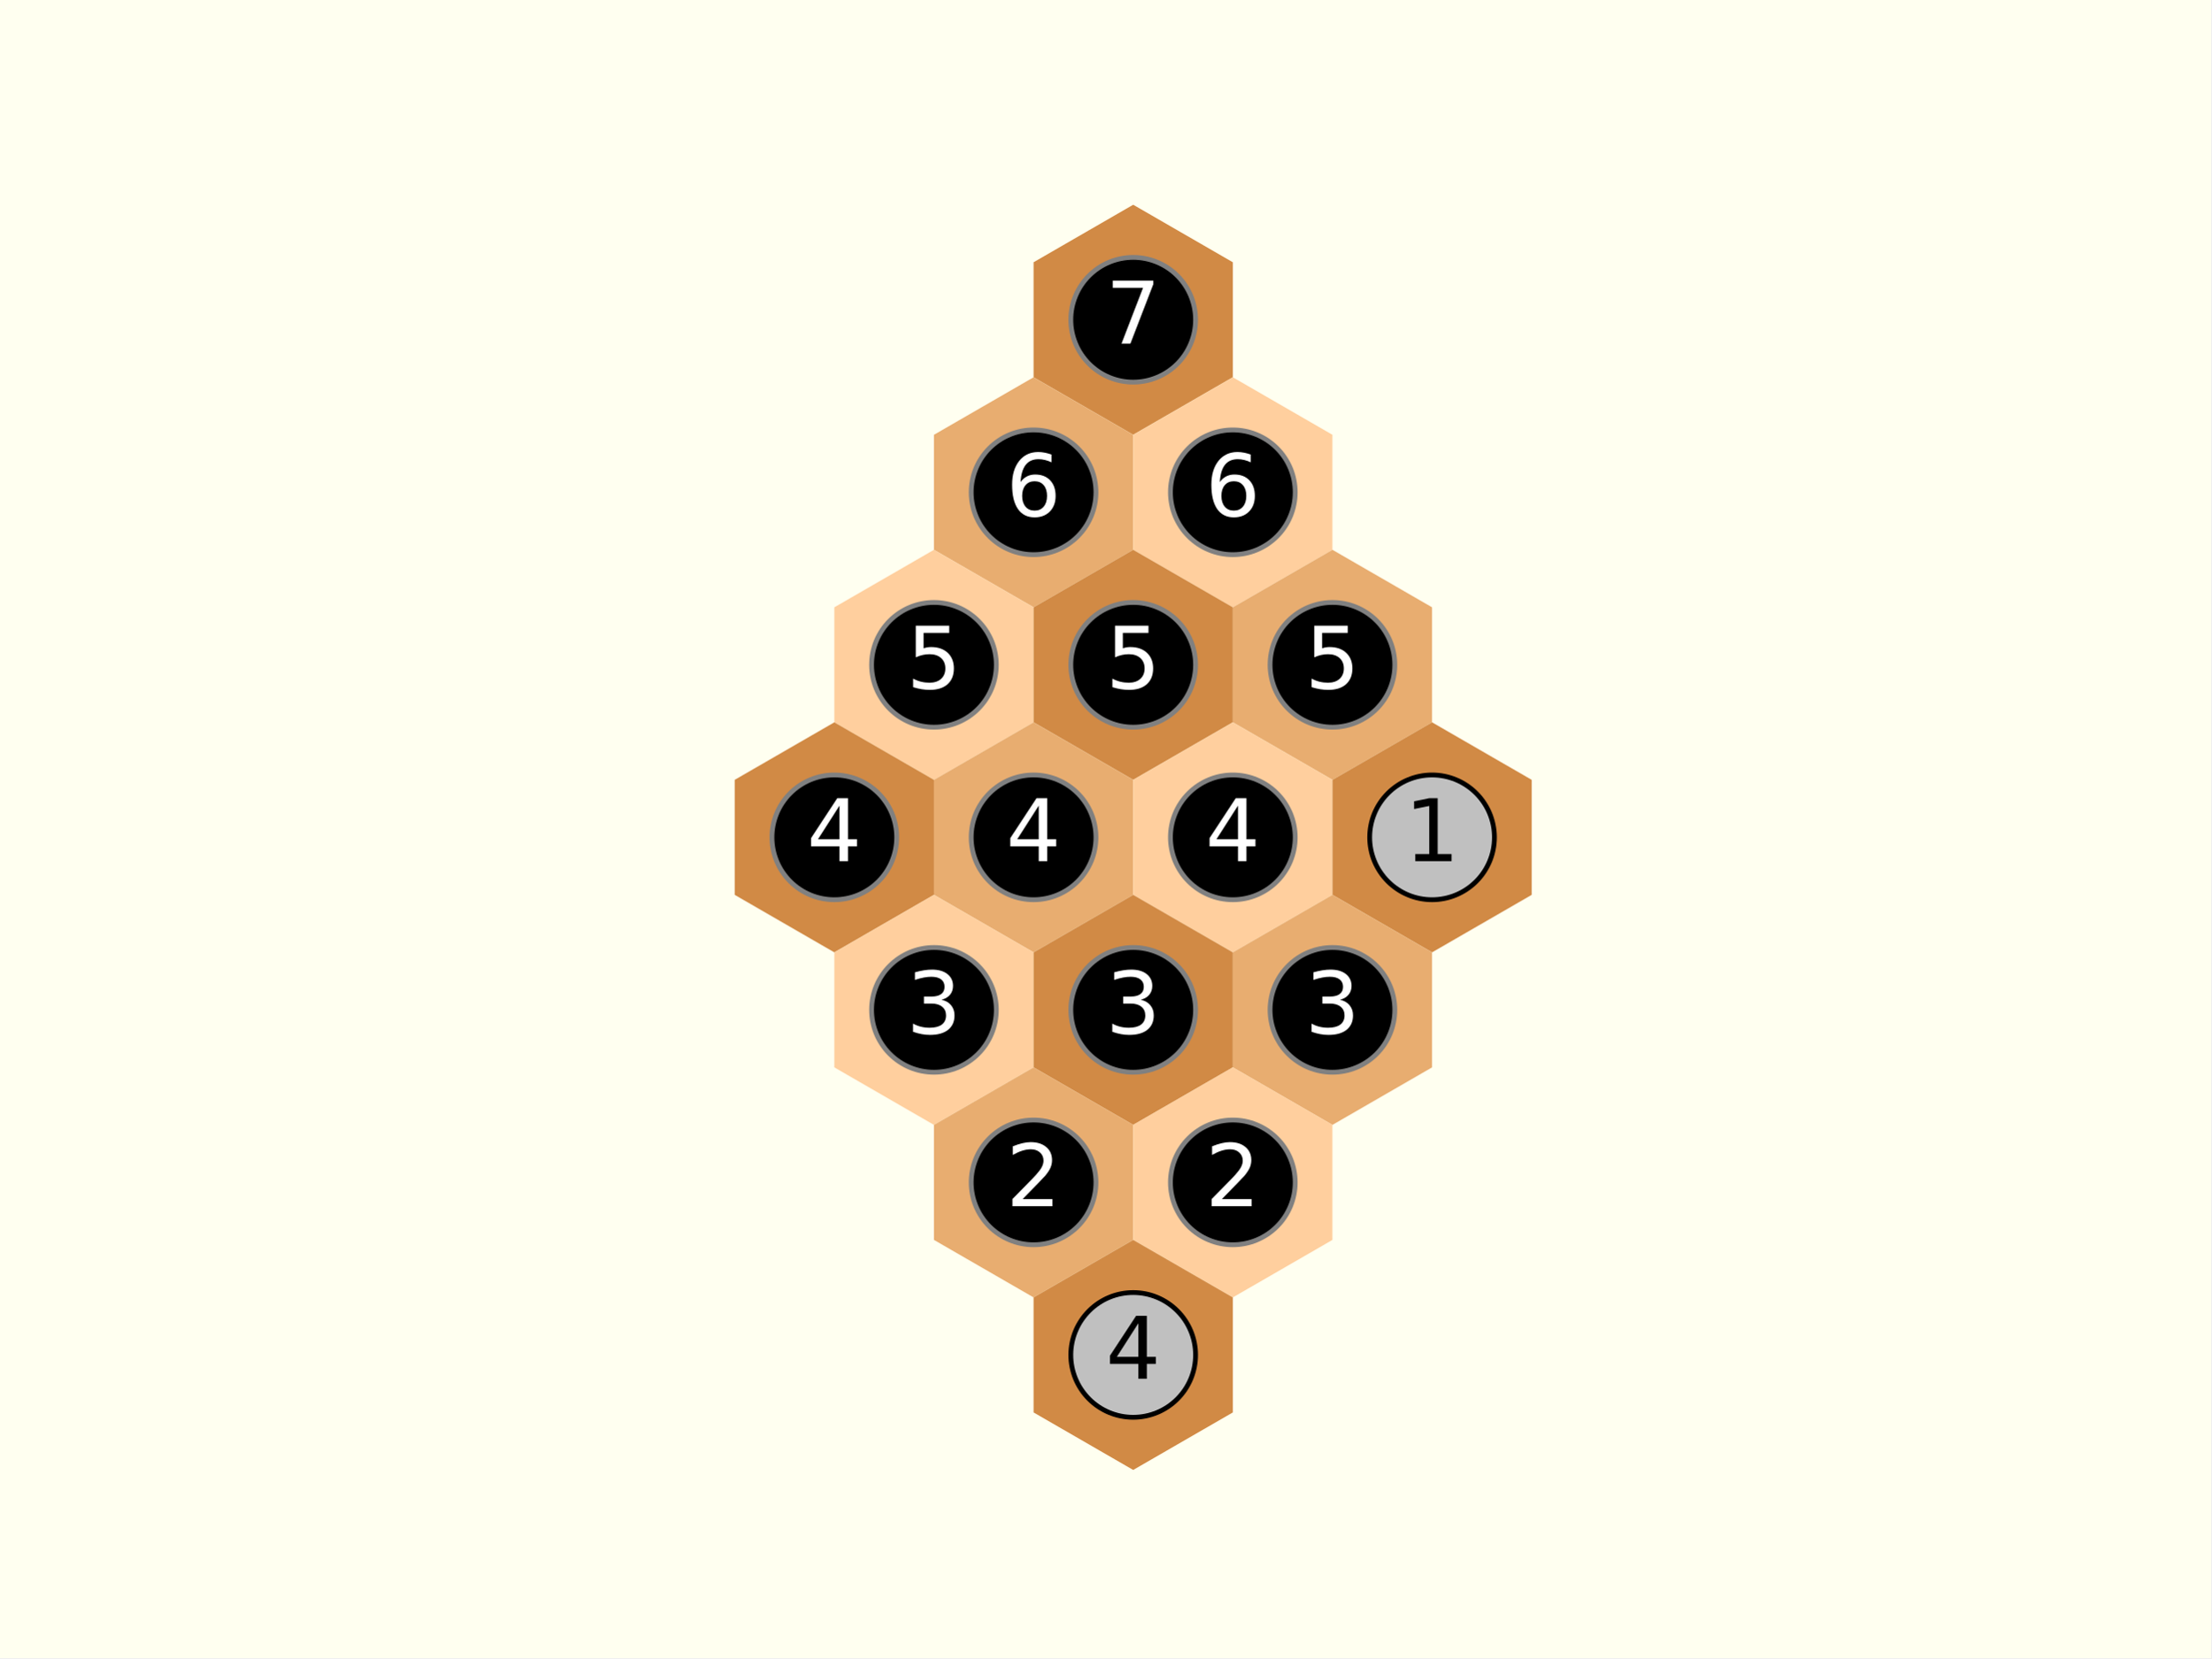
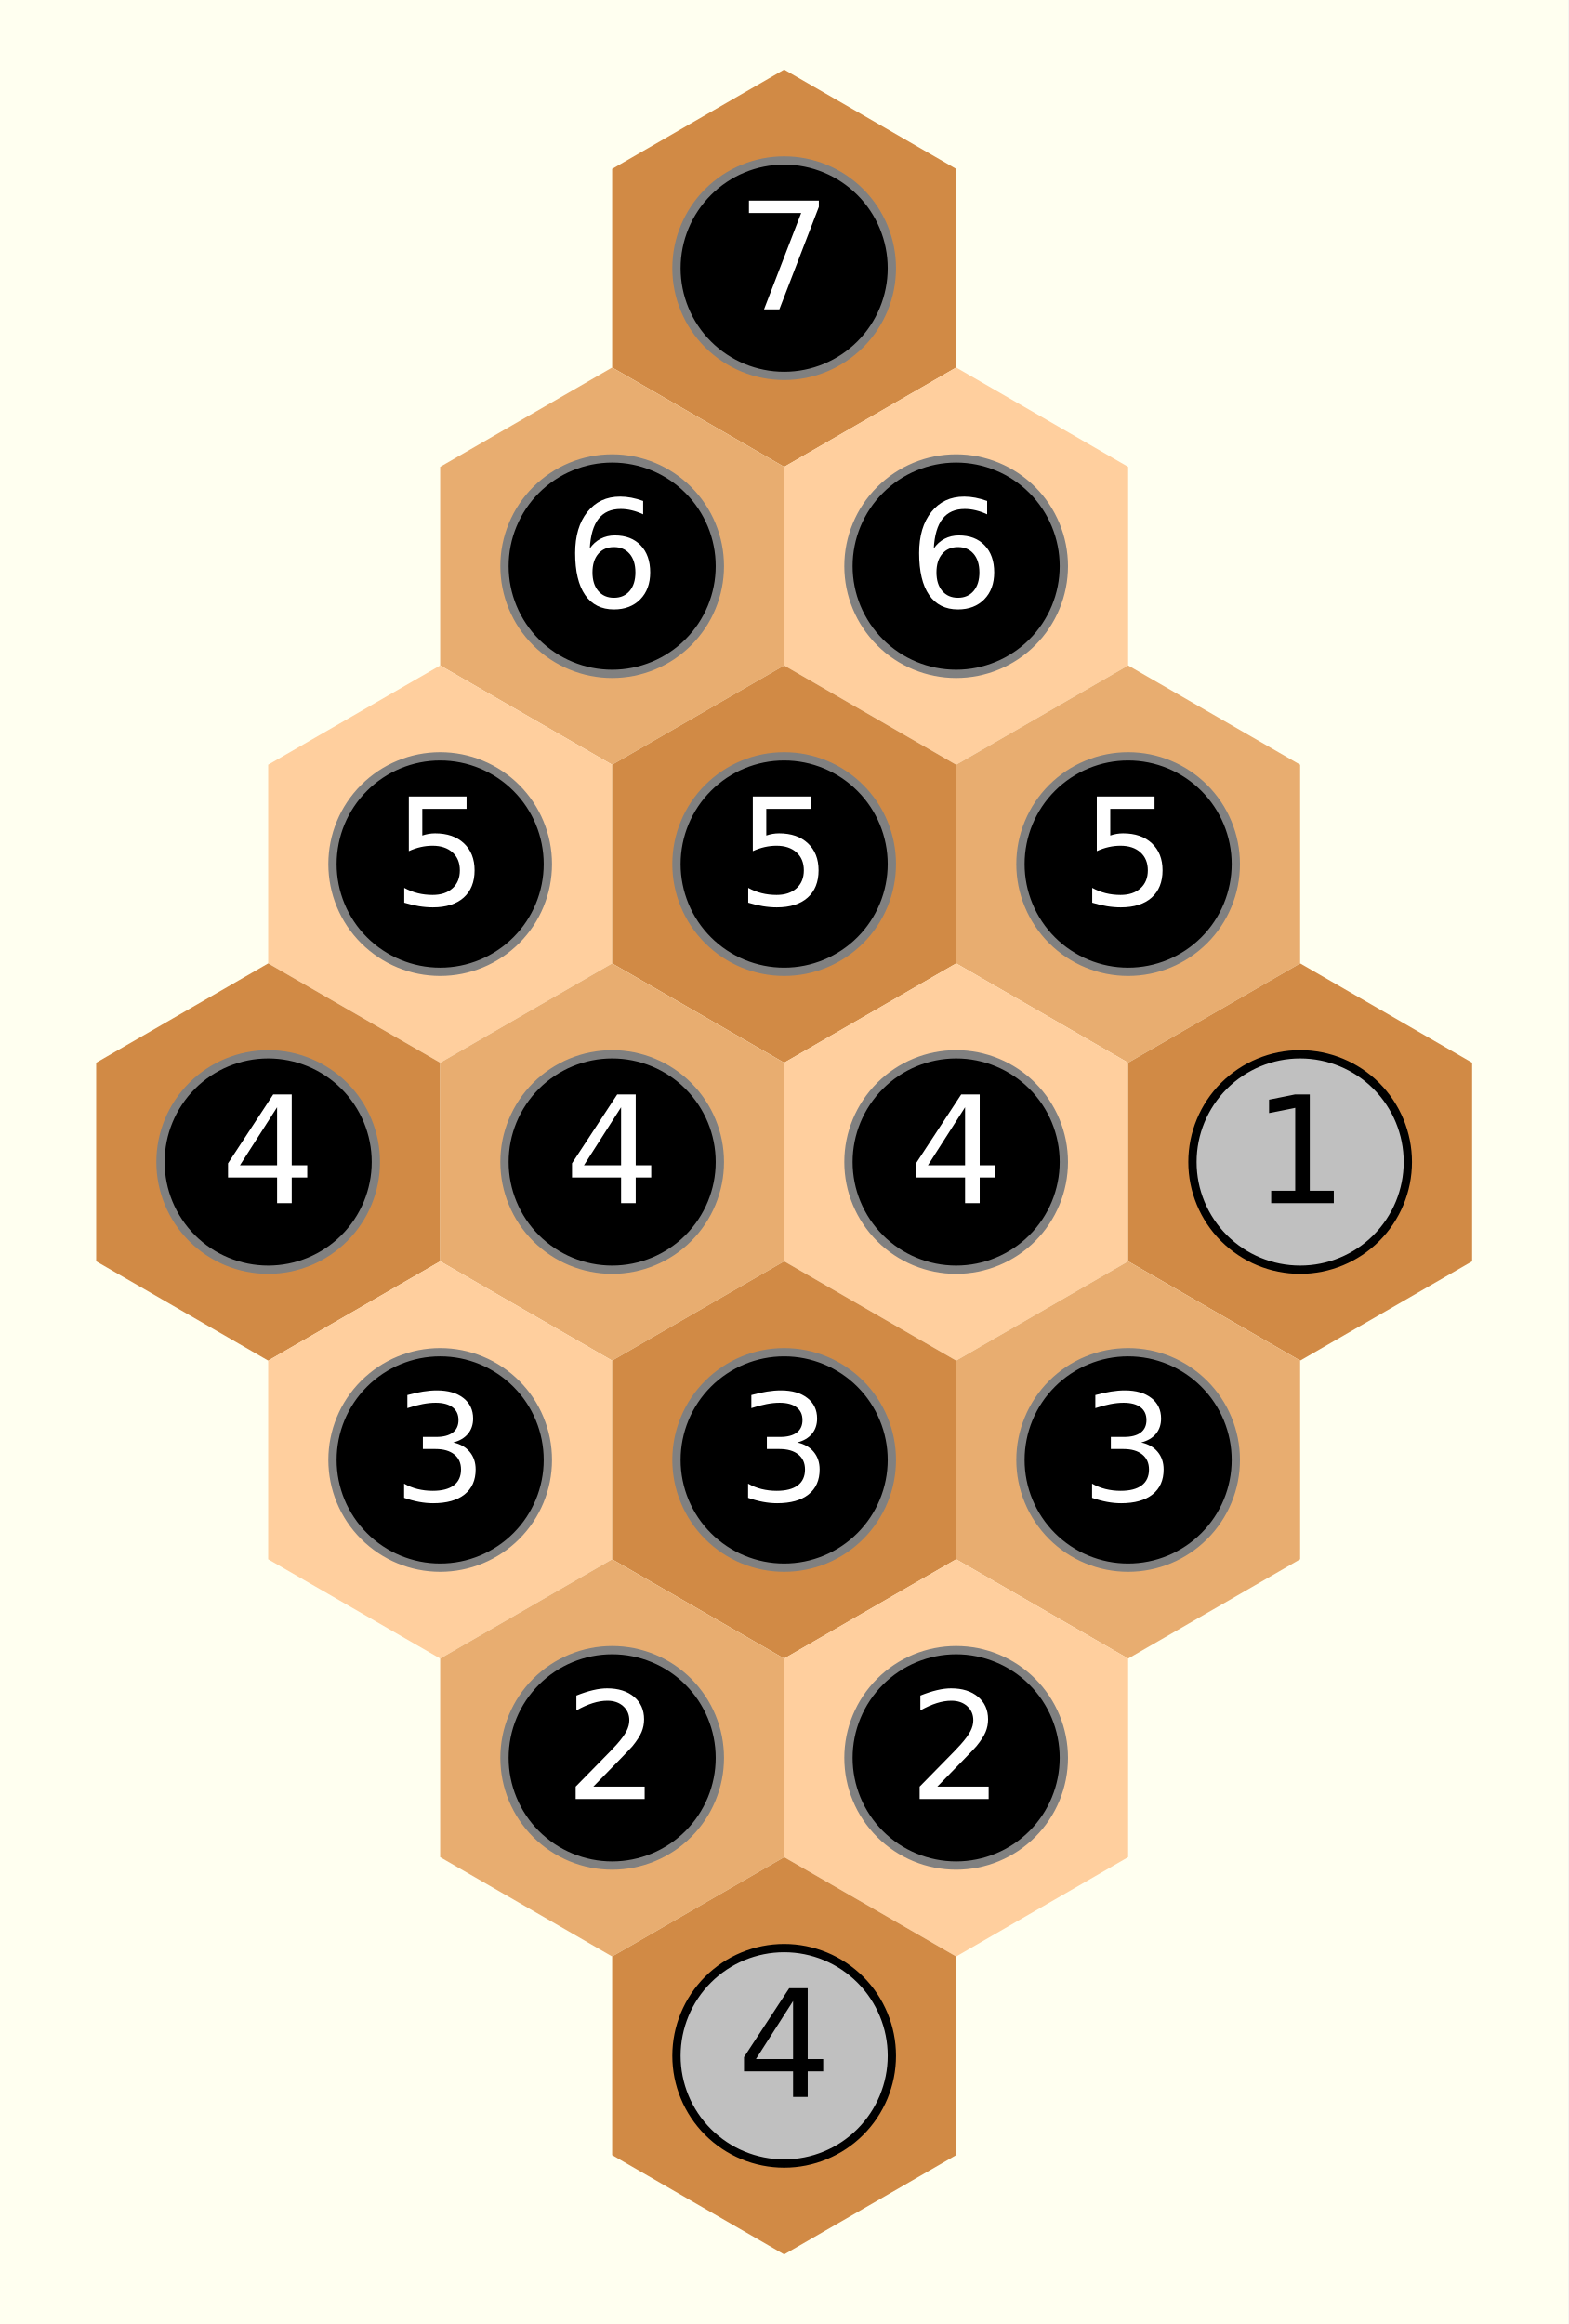
- <svg xmlns="http://www.w3.org/2000/svg" xmlns:xlink="http://www.w3.org/1999/xlink" width="460.8pt" height="345.6pt" viewBox="0 0 460.8 345.6" version="1.1">
+ <svg xmlns="http://www.w3.org/2000/svg" xmlns:xlink="http://www.w3.org/1999/xlink" width="189.318pt" height="280.512pt" viewBox="0 0 189.318 280.512" version="1.1">
  <defs>
    <style type="text/css">*{stroke-linejoin: round; stroke-linecap: butt}</style>
  </defs>
  <g id="figure_1">
    <g id="patch_1">
-       <path d="M 0 345.6  L 460.8 345.6  L 460.8 0  L 0 0  z " style="fill: #fffff0" />
+       <path d="M 0 280.512  L 189.318 280.512  L 189.318 0  L 0 0  z " style="fill: #fffff0" />
    </g>
    <g id="axes_1">
      <g id="patch_2">
-         <path d="M 215.398 78.632  L 236.16 90.619  L 256.922 78.632  L 256.922 54.658  L 236.16 42.671  L 215.398 54.658  z " clip-path="url(#p0fd63424de)" style="fill: #d18a45" />
+         <path d="M 73.897 44.36  L 94.659 56.347  L 115.421 44.36  L 115.421 20.386  L 94.659 8.399  L 73.897 20.386  z " clip-path="url(#p58aba27f71)" style="fill: #d18a45" />
      </g>
      <g id="patch_3">
-         <path d="M 194.636 114.593  L 215.398 126.58  L 236.16 114.593  L 236.16 90.619  L 215.398 78.632  L 194.636 90.619  z " clip-path="url(#p0fd63424de)" style="fill: #e8ad70" />
+         <path d="M 53.135 80.321  L 73.897 92.308  L 94.659 80.321  L 94.659 56.347  L 73.897 44.36  L 53.135 56.347  z " clip-path="url(#p58aba27f71)" style="fill: #e8ad70" />
      </g>
      <g id="patch_4">
-         <path d="M 236.16 114.593  L 256.922 126.58  L 277.684 114.593  L 277.684 90.619  L 256.922 78.632  L 236.16 90.619  z " clip-path="url(#p0fd63424de)" style="fill: #ffcf9e" />
+         <path d="M 94.659 80.321  L 115.421 92.308  L 136.183 80.321  L 136.183 56.347  L 115.421 44.36  L 94.659 56.347  z " clip-path="url(#p58aba27f71)" style="fill: #ffcf9e" />
      </g>
      <g id="patch_5">
-         <path d="M 173.874 150.554  L 194.636 162.541  L 215.398 150.554  L 215.398 126.58  L 194.636 114.593  L 173.874 126.58  z " clip-path="url(#p0fd63424de)" style="fill: #ffcf9e" />
+         <path d="M 32.373 116.282  L 53.135 128.269  L 73.897 116.282  L 73.897 92.308  L 53.135 80.321  L 32.373 92.308  z " clip-path="url(#p58aba27f71)" style="fill: #ffcf9e" />
      </g>
      <g id="patch_6">
-         <path d="M 215.398 150.554  L 236.16 162.541  L 256.922 150.554  L 256.922 126.58  L 236.16 114.593  L 215.398 126.58  z " clip-path="url(#p0fd63424de)" style="fill: #d18a45" />
+         <path d="M 73.897 116.282  L 94.659 128.269  L 115.421 116.282  L 115.421 92.308  L 94.659 80.321  L 73.897 92.308  z " clip-path="url(#p58aba27f71)" style="fill: #d18a45" />
      </g>
      <g id="patch_7">
-         <path d="M 256.922 150.554  L 277.684 162.541  L 298.446 150.554  L 298.446 126.58  L 277.684 114.593  L 256.922 126.58  z " clip-path="url(#p0fd63424de)" style="fill: #e8ad70" />
+         <path d="M 115.421 116.282  L 136.183 128.269  L 156.946 116.282  L 156.946 92.308  L 136.183 80.321  L 115.421 92.308  z " clip-path="url(#p58aba27f71)" style="fill: #e8ad70" />
      </g>
      <g id="patch_8">
-         <path d="M 153.111 186.515  L 173.874 198.502  L 194.636 186.515  L 194.636 162.541  L 173.874 150.554  L 153.111 162.541  z " clip-path="url(#p0fd63424de)" style="fill: #d18a45" />
+         <path d="M 11.611 152.243  L 32.373 164.23  L 53.135 152.243  L 53.135 128.269  L 32.373 116.282  L 11.611 128.269  z " clip-path="url(#p58aba27f71)" style="fill: #d18a45" />
      </g>
      <g id="patch_9">
-         <path d="M 194.636 186.515  L 215.398 198.502  L 236.16 186.515  L 236.16 162.541  L 215.398 150.554  L 194.636 162.541  z " clip-path="url(#p0fd63424de)" style="fill: #e8ad70" />
+         <path d="M 53.135 152.243  L 73.897 164.23  L 94.659 152.243  L 94.659 128.269  L 73.897 116.282  L 53.135 128.269  z " clip-path="url(#p58aba27f71)" style="fill: #e8ad70" />
      </g>
      <g id="patch_10">
-         <path d="M 236.16 186.515  L 256.922 198.502  L 277.684 186.515  L 277.684 162.541  L 256.922 150.554  L 236.16 162.541  z " clip-path="url(#p0fd63424de)" style="fill: #ffcf9e" />
+         <path d="M 94.659 152.243  L 115.421 164.23  L 136.183 152.243  L 136.183 128.269  L 115.421 116.282  L 94.659 128.269  z " clip-path="url(#p58aba27f71)" style="fill: #ffcf9e" />
      </g>
      <g id="patch_11">
-         <path d="M 277.684 186.515  L 298.446 198.502  L 319.209 186.515  L 319.209 162.541  L 298.446 150.554  L 277.684 162.541  z " clip-path="url(#p0fd63424de)" style="fill: #d18a45" />
+         <path d="M 136.183 152.243  L 156.946 164.23  L 177.708 152.243  L 177.708 128.269  L 156.946 116.282  L 136.183 128.269  z " clip-path="url(#p58aba27f71)" style="fill: #d18a45" />
      </g>
      <g id="patch_12">
-         <path d="M 173.874 222.476  L 194.636 234.463  L 215.398 222.476  L 215.398 198.502  L 194.636 186.515  L 173.874 198.502  z " clip-path="url(#p0fd63424de)" style="fill: #ffcf9e" />
+         <path d="M 32.373 188.204  L 53.135 200.191  L 73.897 188.204  L 73.897 164.23  L 53.135 152.243  L 32.373 164.23  z " clip-path="url(#p58aba27f71)" style="fill: #ffcf9e" />
      </g>
      <g id="patch_13">
-         <path d="M 215.398 222.476  L 236.16 234.463  L 256.922 222.476  L 256.922 198.502  L 236.16 186.515  L 215.398 198.502  z " clip-path="url(#p0fd63424de)" style="fill: #d18a45" />
+         <path d="M 73.897 188.204  L 94.659 200.191  L 115.421 188.204  L 115.421 164.23  L 94.659 152.243  L 73.897 164.23  z " clip-path="url(#p58aba27f71)" style="fill: #d18a45" />
      </g>
      <g id="patch_14">
-         <path d="M 256.922 222.476  L 277.684 234.463  L 298.446 222.476  L 298.446 198.502  L 277.684 186.515  L 256.922 198.502  z " clip-path="url(#p0fd63424de)" style="fill: #e8ad70" />
+         <path d="M 115.421 188.204  L 136.183 200.191  L 156.946 188.204  L 156.946 164.23  L 136.183 152.243  L 115.421 164.23  z " clip-path="url(#p58aba27f71)" style="fill: #e8ad70" />
      </g>
      <g id="patch_15">
-         <path d="M 194.636 258.437  L 215.398 270.424  L 236.16 258.437  L 236.16 234.463  L 215.398 222.476  L 194.636 234.463  z " clip-path="url(#p0fd63424de)" style="fill: #e8ad70" />
+         <path d="M 53.135 224.165  L 73.897 236.152  L 94.659 224.165  L 94.659 200.191  L 73.897 188.204  L 53.135 200.191  z " clip-path="url(#p58aba27f71)" style="fill: #e8ad70" />
      </g>
      <g id="patch_16">
-         <path d="M 236.16 258.437  L 256.922 270.424  L 277.684 258.437  L 277.684 234.463  L 256.922 222.476  L 236.16 234.463  z " clip-path="url(#p0fd63424de)" style="fill: #ffcf9e" />
+         <path d="M 94.659 224.165  L 115.421 236.152  L 136.183 224.165  L 136.183 200.191  L 115.421 188.204  L 94.659 200.191  z " clip-path="url(#p58aba27f71)" style="fill: #ffcf9e" />
      </g>
      <g id="patch_17">
-         <path d="M 215.398 294.398  L 236.16 306.385  L 256.922 294.398  L 256.922 270.424  L 236.16 258.437  L 215.398 270.424  z " clip-path="url(#p0fd63424de)" style="fill: #d18a45" />
+         <path d="M 73.897 260.126  L 94.659 272.113  L 115.421 260.126  L 115.421 236.152  L 94.659 224.165  L 73.897 236.152  z " clip-path="url(#p58aba27f71)" style="fill: #d18a45" />
      </g>
      <g id="line2d_1">
        <defs>
-           <path id="m8061535cb5" d="M 0 13  C 3.448 13 6.755 11.63 9.192 9.192  C 11.63 6.755 13 3.448 13 0  C 13 -3.448 11.63 -6.755 9.192 -9.192  C 6.755 -11.63 3.448 -13 0 -13  C -3.448 -13 -6.755 -11.63 -9.192 -9.192  C -11.63 -6.755 -13 -3.448 -13 0  C -13 3.448 -11.63 6.755 -9.192 9.192  C -6.755 11.63 -3.448 13 0 13  z " style="stroke: #808080" />
+           <path id="m30d21bf376" d="M 0 13  C 3.448 13 6.755 11.63 9.192 9.192  C 11.63 6.755 13 3.448 13 0  C 13 -3.448 11.63 -6.755 9.192 -9.192  C 6.755 -11.63 3.448 -13 0 -13  C -3.448 -13 -6.755 -11.63 -9.192 -9.192  C -11.63 -6.755 -13 -3.448 -13 0  C -13 3.448 -11.63 6.755 -9.192 9.192  C -6.755 11.63 -3.448 13 0 13  z " style="stroke: #808080" />
        </defs>
-         <g clip-path="url(#p0fd63424de)">
-           <use xlink:href="#m8061535cb5" x="236.16" y="66.645" style="stroke: #808080" />
+         <g clip-path="url(#p58aba27f71)">
+           <use xlink:href="#m30d21bf376" x="94.659" y="32.373" style="stroke: #808080" />
        </g>
      </g>
      <g id="line2d_2">
-         <g clip-path="url(#p0fd63424de)">
-           <use xlink:href="#m8061535cb5" x="215.398" y="102.606" style="stroke: #808080" />
+         <g clip-path="url(#p58aba27f71)">
+           <use xlink:href="#m30d21bf376" x="73.897" y="68.334" style="stroke: #808080" />
        </g>
      </g>
      <g id="line2d_3">
-         <g clip-path="url(#p0fd63424de)">
-           <use xlink:href="#m8061535cb5" x="256.922" y="102.606" style="stroke: #808080" />
+         <g clip-path="url(#p58aba27f71)">
+           <use xlink:href="#m30d21bf376" x="115.421" y="68.334" style="stroke: #808080" />
        </g>
      </g>
      <g id="line2d_4">
-         <g clip-path="url(#p0fd63424de)">
-           <use xlink:href="#m8061535cb5" x="194.636" y="138.567" style="stroke: #808080" />
+         <g clip-path="url(#p58aba27f71)">
+           <use xlink:href="#m30d21bf376" x="53.135" y="104.295" style="stroke: #808080" />
        </g>
      </g>
      <g id="line2d_5">
-         <g clip-path="url(#p0fd63424de)">
-           <use xlink:href="#m8061535cb5" x="236.16" y="138.567" style="stroke: #808080" />
+         <g clip-path="url(#p58aba27f71)">
+           <use xlink:href="#m30d21bf376" x="94.659" y="104.295" style="stroke: #808080" />
        </g>
      </g>
      <g id="line2d_6">
-         <g clip-path="url(#p0fd63424de)">
-           <use xlink:href="#m8061535cb5" x="277.684" y="138.567" style="stroke: #808080" />
+         <g clip-path="url(#p58aba27f71)">
+           <use xlink:href="#m30d21bf376" x="136.183" y="104.295" style="stroke: #808080" />
        </g>
      </g>
      <g id="line2d_7">
-         <g clip-path="url(#p0fd63424de)">
-           <use xlink:href="#m8061535cb5" x="173.874" y="174.528" style="stroke: #808080" />
+         <g clip-path="url(#p58aba27f71)">
+           <use xlink:href="#m30d21bf376" x="32.373" y="140.256" style="stroke: #808080" />
        </g>
      </g>
      <g id="line2d_8">
-         <g clip-path="url(#p0fd63424de)">
-           <use xlink:href="#m8061535cb5" x="215.398" y="174.528" style="stroke: #808080" />
+         <g clip-path="url(#p58aba27f71)">
+           <use xlink:href="#m30d21bf376" x="73.897" y="140.256" style="stroke: #808080" />
        </g>
      </g>
      <g id="line2d_9">
-         <g clip-path="url(#p0fd63424de)">
-           <use xlink:href="#m8061535cb5" x="256.922" y="174.528" style="stroke: #808080" />
+         <g clip-path="url(#p58aba27f71)">
+           <use xlink:href="#m30d21bf376" x="115.421" y="140.256" style="stroke: #808080" />
        </g>
      </g>
      <g id="line2d_10">
        <defs>
-           <path id="m63a8720083" d="M 0 13  C 3.448 13 6.755 11.63 9.192 9.192  C 11.63 6.755 13 3.448 13 0  C 13 -3.448 11.63 -6.755 9.192 -9.192  C 6.755 -11.63 3.448 -13 0 -13  C -3.448 -13 -6.755 -11.63 -9.192 -9.192  C -11.63 -6.755 -13 -3.448 -13 0  C -13 3.448 -11.63 6.755 -9.192 9.192  C -6.755 11.63 -3.448 13 0 13  z " style="stroke: #000000" />
+           <path id="m0b1481a18e" d="M 0 13  C 3.448 13 6.755 11.63 9.192 9.192  C 11.63 6.755 13 3.448 13 0  C 13 -3.448 11.63 -6.755 9.192 -9.192  C 6.755 -11.63 3.448 -13 0 -13  C -3.448 -13 -6.755 -11.63 -9.192 -9.192  C -11.63 -6.755 -13 -3.448 -13 0  C -13 3.448 -11.63 6.755 -9.192 9.192  C -6.755 11.63 -3.448 13 0 13  z " style="stroke: #000000" />
        </defs>
-         <g clip-path="url(#p0fd63424de)">
-           <use xlink:href="#m63a8720083" x="298.446" y="174.528" style="fill: #c0c0c0; stroke: #000000" />
+         <g clip-path="url(#p58aba27f71)">
+           <use xlink:href="#m0b1481a18e" x="156.946" y="140.256" style="fill: #c0c0c0; stroke: #000000" />
        </g>
      </g>
      <g id="line2d_11">
-         <g clip-path="url(#p0fd63424de)">
-           <use xlink:href="#m8061535cb5" x="194.636" y="210.489" style="stroke: #808080" />
+         <g clip-path="url(#p58aba27f71)">
+           <use xlink:href="#m30d21bf376" x="53.135" y="176.217" style="stroke: #808080" />
        </g>
      </g>
      <g id="line2d_12">
-         <g clip-path="url(#p0fd63424de)">
-           <use xlink:href="#m8061535cb5" x="236.16" y="210.489" style="stroke: #808080" />
+         <g clip-path="url(#p58aba27f71)">
+           <use xlink:href="#m30d21bf376" x="94.659" y="176.217" style="stroke: #808080" />
        </g>
      </g>
      <g id="line2d_13">
-         <g clip-path="url(#p0fd63424de)">
-           <use xlink:href="#m8061535cb5" x="277.684" y="210.489" style="stroke: #808080" />
+         <g clip-path="url(#p58aba27f71)">
+           <use xlink:href="#m30d21bf376" x="136.183" y="176.217" style="stroke: #808080" />
        </g>
      </g>
      <g id="line2d_14">
-         <g clip-path="url(#p0fd63424de)">
-           <use xlink:href="#m8061535cb5" x="215.398" y="246.45" style="stroke: #808080" />
+         <g clip-path="url(#p58aba27f71)">
+           <use xlink:href="#m30d21bf376" x="73.897" y="212.178" style="stroke: #808080" />
        </g>
      </g>
      <g id="line2d_15">
-         <g clip-path="url(#p0fd63424de)">
-           <use xlink:href="#m8061535cb5" x="256.922" y="246.45" style="stroke: #808080" />
+         <g clip-path="url(#p58aba27f71)">
+           <use xlink:href="#m30d21bf376" x="115.421" y="212.178" style="stroke: #808080" />
        </g>
      </g>
      <g id="line2d_16">
-         <g clip-path="url(#p0fd63424de)">
-           <use xlink:href="#m63a8720083" x="236.16" y="282.411" style="fill: #c0c0c0; stroke: #000000" />
+         <g clip-path="url(#p58aba27f71)">
+           <use xlink:href="#m0b1481a18e" x="94.659" y="248.139" style="fill: #c0c0c0; stroke: #000000" />
        </g>
      </g>
      <g id="text_1">
-         <g style="fill: #ffffff" transform="translate(230.4338 71.61163) scale(0.18 -0.18)">
+         <g style="fill: #ffffff" transform="translate(88.93293 37.33963) scale(0.18 -0.18)">
          <defs>
            <path id="DejaVuSans-37" d="M 525 4666  L 3525 4666  L 3525 4397  L 1831 0  L 1172 0  L 2766 4134  L 525 4134  L 525 4666  z " transform="scale(0.015625)" />
          </defs>
          <use xlink:href="#DejaVuSans-37" />
        </g>
      </g>
      <g id="text_2">
-         <g style="fill: #ffffff" transform="translate(209.6716 107.5727) scale(0.18 -0.18)">
+         <g style="fill: #ffffff" transform="translate(68.17079 73.30071) scale(0.18 -0.18)">
          <defs>
            <path id="DejaVuSans-36" d="M 2113 2584  Q 1688 2584 1439 2293  Q 1191 2003 1191 1497  Q 1191 994 1439 701  Q 1688 409 2113 409  Q 2538 409 2786 701  Q 3034 994 3034 1497  Q 3034 2003 2786 2293  Q 2538 2584 2113 2584  z M 3366 4563  L 3366 3988  Q 3128 4100 2886 4159  Q 2644 4219 2406 4219  Q 1781 4219 1451 3797  Q 1122 3375 1075 2522  Q 1259 2794 1537 2939  Q 1816 3084 2150 3084  Q 2853 3084 3261 2657  Q 3669 2231 3669 1497  Q 3669 778 3244 343  Q 2819 -91 2113 -91  Q 1303 -91 875 529  Q 447 1150 447 2328  Q 447 3434 972 4092  Q 1497 4750 2381 4750  Q 2619 4750 2861 4703  Q 3103 4656 3366 4563  z " transform="scale(0.015625)" />
          </defs>
          <use xlink:href="#DejaVuSans-36" />
        </g>
      </g>
      <g id="text_3">
-         <g style="fill: #ffffff" transform="translate(251.1959 107.5727) scale(0.18 -0.18)">
+         <g style="fill: #ffffff" transform="translate(109.6951 73.30071) scale(0.18 -0.18)">
          <use xlink:href="#DejaVuSans-36" />
        </g>
      </g>
      <g id="text_4">
-         <g style="fill: #ffffff" transform="translate(188.9095 143.5338) scale(0.18 -0.18)">
+         <g style="fill: #ffffff" transform="translate(47.40865 109.2618) scale(0.18 -0.18)">
          <defs>
            <path id="DejaVuSans-35" d="M 691 4666  L 3169 4666  L 3169 4134  L 1269 4134  L 1269 2991  Q 1406 3038 1543 3061  Q 1681 3084 1819 3084  Q 2600 3084 3056 2656  Q 3513 2228 3513 1497  Q 3513 744 3044 326  Q 2575 -91 1722 -91  Q 1428 -91 1123 -41  Q 819 9 494 109  L 494 744  Q 775 591 1075 516  Q 1375 441 1709 441  Q 2250 441 2565 725  Q 2881 1009 2881 1497  Q 2881 1984 2565 2268  Q 2250 2553 1709 2553  Q 1456 2553 1204 2497  Q 953 2441 691 2322  L 691 4666  z " transform="scale(0.015625)" />
          </defs>
          <use xlink:href="#DejaVuSans-35" />
        </g>
      </g>
      <g id="text_5">
-         <g style="fill: #ffffff" transform="translate(230.4338 143.5338) scale(0.18 -0.18)">
+         <g style="fill: #ffffff" transform="translate(88.93293 109.2618) scale(0.18 -0.18)">
          <use xlink:href="#DejaVuSans-35" />
        </g>
      </g>
      <g id="text_6">
-         <g style="fill: #ffffff" transform="translate(271.958 143.5338) scale(0.18 -0.18)">
+         <g style="fill: #ffffff" transform="translate(130.4572 109.2618) scale(0.18 -0.18)">
          <use xlink:href="#DejaVuSans-35" />
        </g>
      </g>
      <g id="text_7">
-         <g style="fill: #ffffff" transform="translate(168.1473 179.4949) scale(0.18 -0.18)">
+         <g style="fill: #ffffff" transform="translate(26.64651 145.2229) scale(0.18 -0.18)">
          <defs>
            <path id="DejaVuSans-34" d="M 2419 4116  L 825 1625  L 2419 1625  L 2419 4116  z M 2253 4666  L 3047 4666  L 3047 1625  L 3713 1625  L 3713 1100  L 3047 1100  L 3047 0  L 2419 0  L 2419 1100  L 313 1100  L 313 1709  L 2253 4666  z " transform="scale(0.015625)" />
          </defs>
          <use xlink:href="#DejaVuSans-34" />
        </g>
      </g>
      <g id="text_8">
-         <g style="fill: #ffffff" transform="translate(209.6716 179.4949) scale(0.18 -0.18)">
+         <g style="fill: #ffffff" transform="translate(68.17079 145.2229) scale(0.18 -0.18)">
          <use xlink:href="#DejaVuSans-34" />
        </g>
      </g>
      <g id="text_9">
-         <g style="fill: #ffffff" transform="translate(251.1959 179.4949) scale(0.18 -0.18)">
+         <g style="fill: #ffffff" transform="translate(109.6951 145.2229) scale(0.18 -0.18)">
          <use xlink:href="#DejaVuSans-34" />
        </g>
      </g>
      <g id="text_10">
-         <g transform="translate(292.7202 179.4949) scale(0.18 -0.18)">
+         <g transform="translate(151.2193 145.2229) scale(0.18 -0.18)">
          <defs>
            <path id="DejaVuSans-31" d="M 794 531  L 1825 531  L 1825 4091  L 703 3866  L 703 4441  L 1819 4666  L 2450 4666  L 2450 531  L 3481 531  L 3481 0  L 794 0  L 794 531  z " transform="scale(0.015625)" />
          </defs>
          <use xlink:href="#DejaVuSans-31" />
        </g>
      </g>
      <g id="text_11">
-         <g style="fill: #ffffff" transform="translate(188.9095 215.456) scale(0.18 -0.18)">
+         <g style="fill: #ffffff" transform="translate(47.40865 181.184) scale(0.18 -0.18)">
          <defs>
            <path id="DejaVuSans-33" d="M 2597 2516  Q 3050 2419 3304 2112  Q 3559 1806 3559 1356  Q 3559 666 3084 287  Q 2609 -91 1734 -91  Q 1441 -91 1130 -33  Q 819 25 488 141  L 488 750  Q 750 597 1062 519  Q 1375 441 1716 441  Q 2309 441 2620 675  Q 2931 909 2931 1356  Q 2931 1769 2642 2001  Q 2353 2234 1838 2234  L 1294 2234  L 1294 2753  L 1863 2753  Q 2328 2753 2575 2939  Q 2822 3125 2822 3475  Q 2822 3834 2567 4026  Q 2313 4219 1838 4219  Q 1578 4219 1281 4162  Q 984 4106 628 3988  L 628 4550  Q 988 4650 1302 4700  Q 1616 4750 1894 4750  Q 2613 4750 3031 4423  Q 3450 4097 3450 3541  Q 3450 3153 3228 2886  Q 3006 2619 2597 2516  z " transform="scale(0.015625)" />
          </defs>
          <use xlink:href="#DejaVuSans-33" />
        </g>
      </g>
      <g id="text_12">
-         <g style="fill: #ffffff" transform="translate(230.4338 215.456) scale(0.18 -0.18)">
+         <g style="fill: #ffffff" transform="translate(88.93293 181.184) scale(0.18 -0.18)">
          <use xlink:href="#DejaVuSans-33" />
        </g>
      </g>
      <g id="text_13">
-         <g style="fill: #ffffff" transform="translate(271.958 215.456) scale(0.18 -0.18)">
+         <g style="fill: #ffffff" transform="translate(130.4572 181.184) scale(0.18 -0.18)">
          <use xlink:href="#DejaVuSans-33" />
        </g>
      </g>
      <g id="text_14">
-         <g style="fill: #ffffff" transform="translate(209.6716 251.417) scale(0.18 -0.18)">
+         <g style="fill: #ffffff" transform="translate(68.17079 217.145) scale(0.18 -0.18)">
          <defs>
            <path id="DejaVuSans-32" d="M 1228 531  L 3431 531  L 3431 0  L 469 0  L 469 531  Q 828 903 1448 1529  Q 2069 2156 2228 2338  Q 2531 2678 2651 2914  Q 2772 3150 2772 3378  Q 2772 3750 2511 3984  Q 2250 4219 1831 4219  Q 1534 4219 1204 4116  Q 875 4013 500 3803  L 500 4441  Q 881 4594 1212 4672  Q 1544 4750 1819 4750  Q 2544 4750 2975 4387  Q 3406 4025 3406 3419  Q 3406 3131 3298 2873  Q 3191 2616 2906 2266  Q 2828 2175 2409 1742  Q 1991 1309 1228 531  z " transform="scale(0.015625)" />
          </defs>
          <use xlink:href="#DejaVuSans-32" />
        </g>
      </g>
      <g id="text_15">
-         <g style="fill: #ffffff" transform="translate(251.1959 251.417) scale(0.18 -0.18)">
+         <g style="fill: #ffffff" transform="translate(109.6951 217.145) scale(0.18 -0.18)">
          <use xlink:href="#DejaVuSans-32" />
        </g>
      </g>
      <g id="text_16">
-         <g transform="translate(230.4338 287.3781) scale(0.18 -0.18)">
+         <g transform="translate(88.93293 253.1061) scale(0.18 -0.18)">
          <use xlink:href="#DejaVuSans-34" />
        </g>
      </g>
    </g>
  </g>
  <defs>
-     <clipPath id="p0fd63424de">
-       <rect x="148.701" y="41.472" width="174.918" height="266.112" />
+     <clipPath id="p58aba27f71">
+       <rect x="7.2" y="7.2" width="174.918" height="266.112" />
    </clipPath>
  </defs>
</svg>
